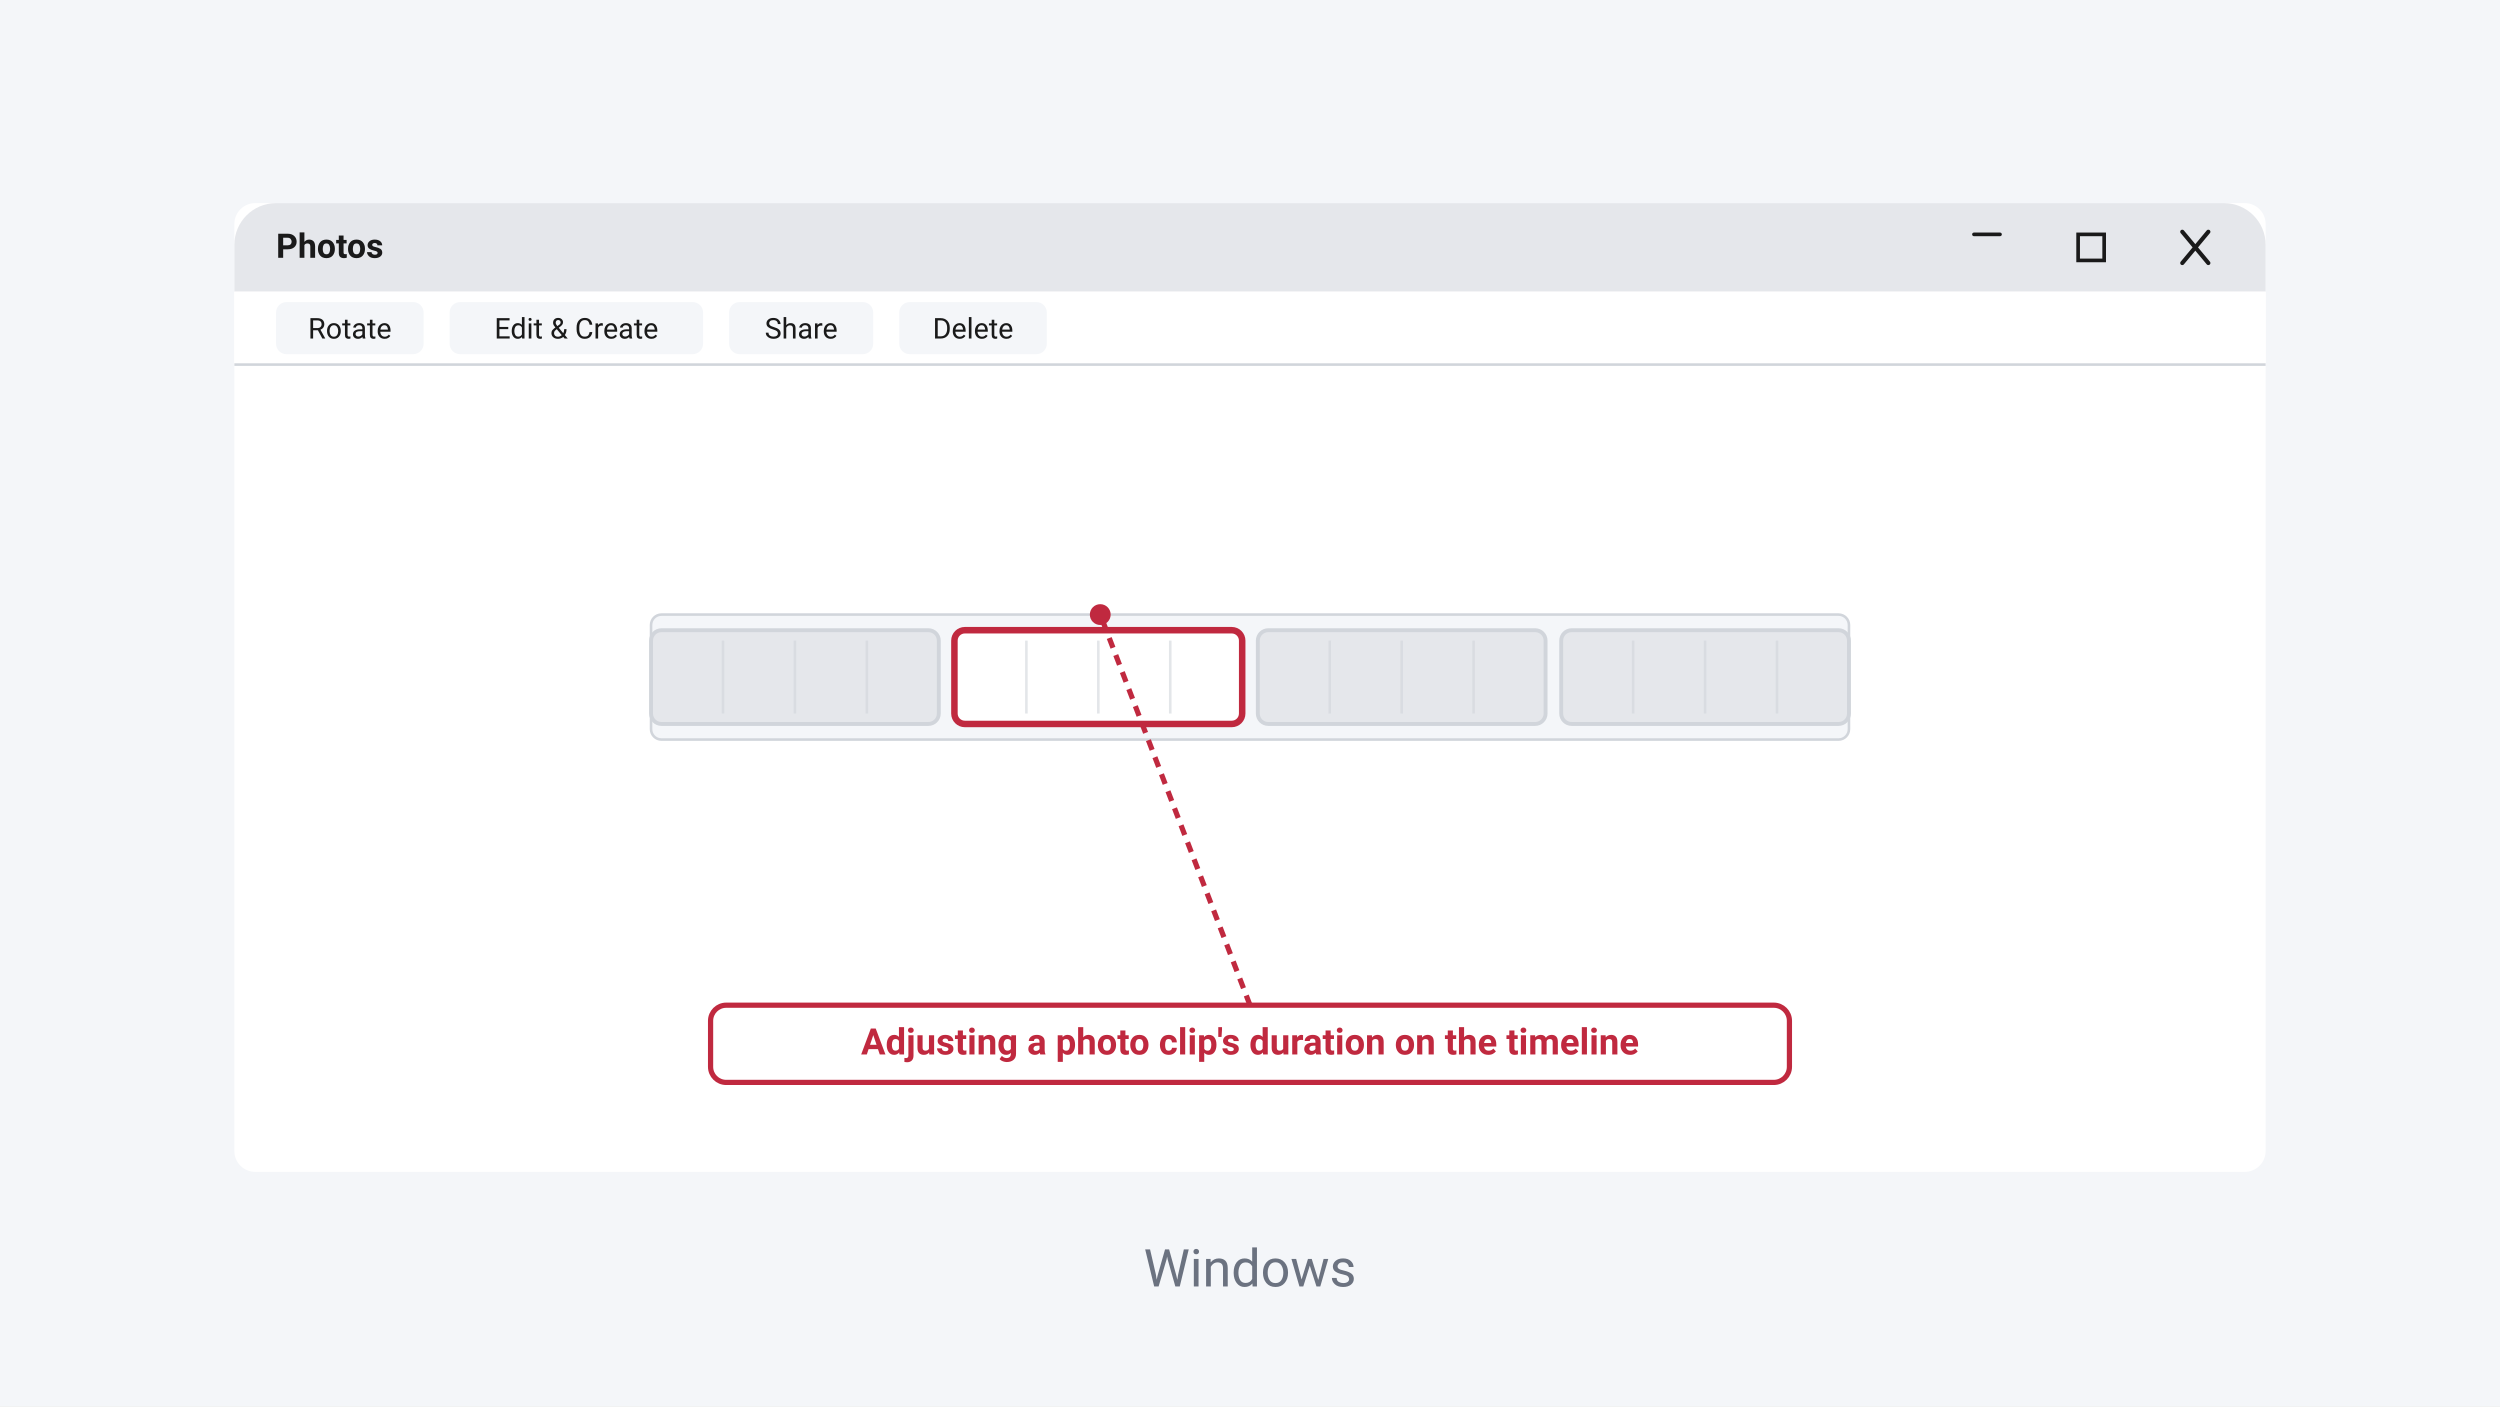
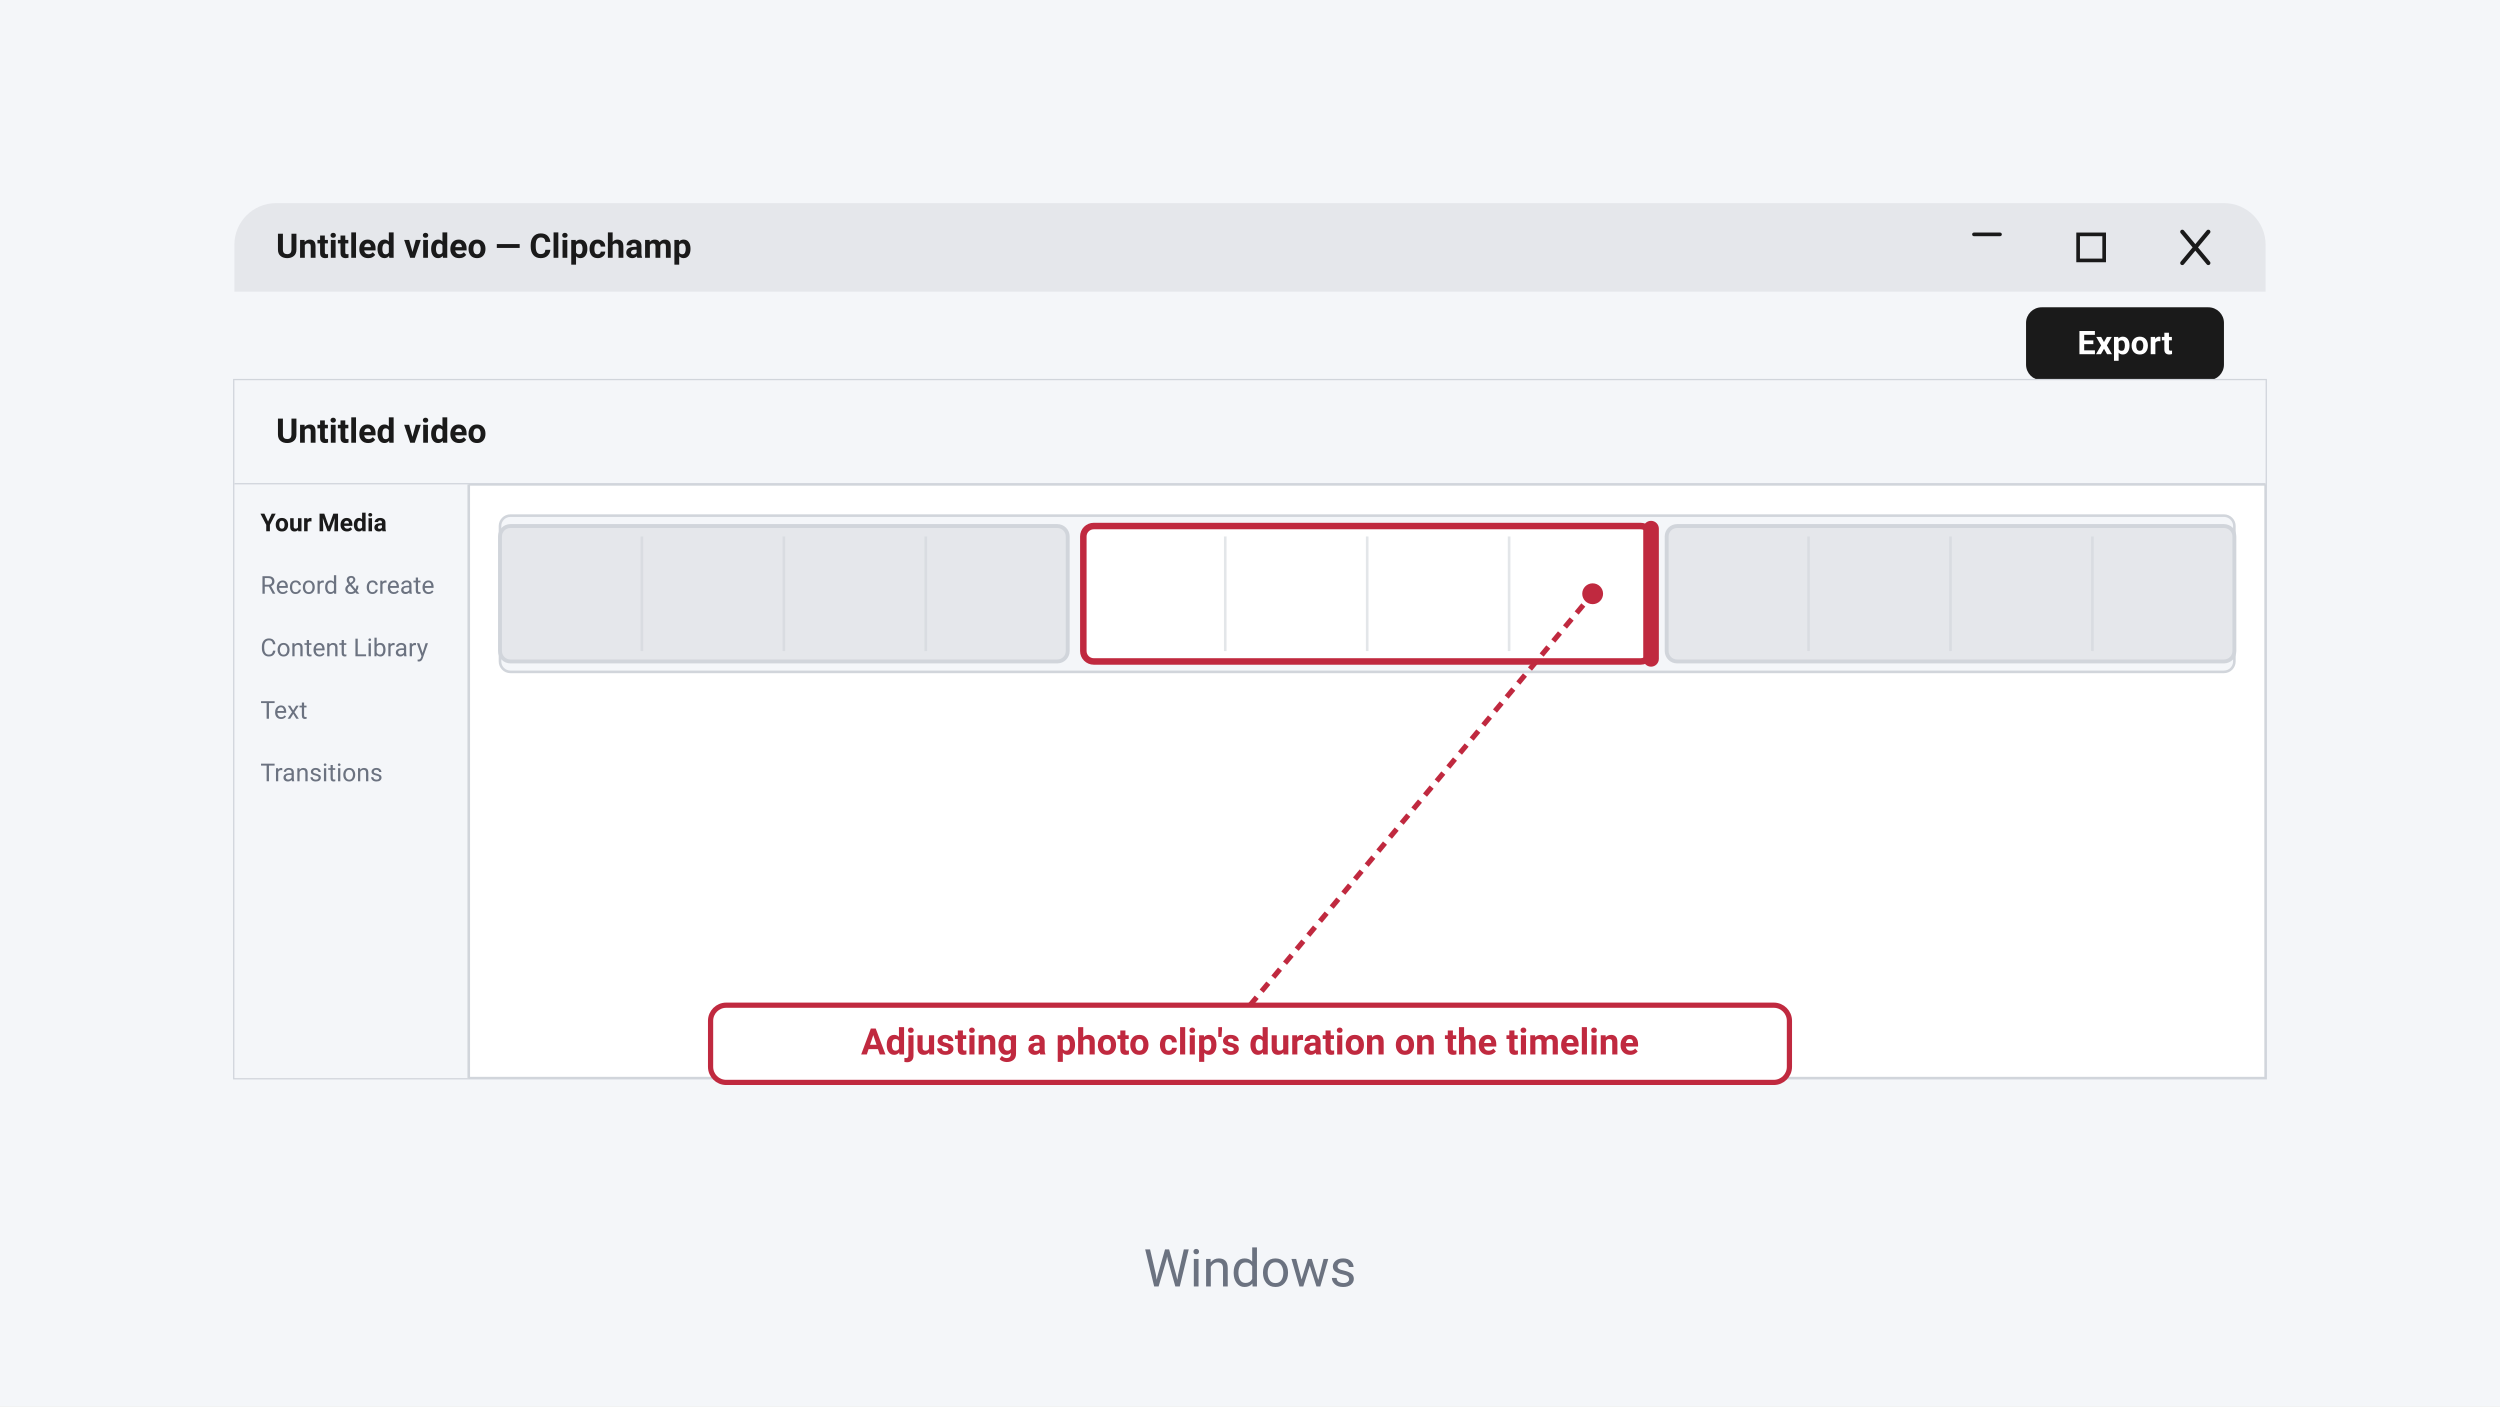
<svg xmlns="http://www.w3.org/2000/svg" width="960" height="540" viewBox="0 0 960 540">
  <rect width="960" height="540" fill="#F4F6F9" />
-   <rect x="90" y="78" width="780" height="372" rx="8" fill="#FFFFFF" />
  <path d="M 90 94 A 16 16 0 0 1 106 78 L 854 78 A 16 16 0 0 1 870 94 L 870 112 L 90 112 Z" fill="#E5E7EB" />
  <path d="M 758 90 L 768 90" stroke="#1A1A1A" stroke-width="1.4" stroke-linecap="round" />
  <rect x="798" y="90" width="10" height="10" fill="none" stroke="#1A1A1A" stroke-width="1.4" />
  <path d="M 838 89 L 848 101 M 848 89 L 838 101" stroke="#1A1A1A" stroke-width="1.6" stroke-linecap="round" />
-   <text x="106" y="99" font-family="system-ui, -apple-system, 'Segoe UI', Roboto, sans-serif" font-size="13" font-weight="600" fill="#1A1A1A" text-anchor="start">Photos</text>
-   <rect x="90" y="112" width="780" height="28" fill="#FFFFFF" />
-   <path d="M 90 140 L 870 140" stroke="#D1D5DB" stroke-width="1" />
-   <rect x="106" y="116" width="56.663" height="20" rx="4" fill="#F4F6F9" />
-   <text x="134.332" y="130" font-family="system-ui, -apple-system, 'Segoe UI', Roboto, sans-serif" font-size="11" font-weight="400" fill="#1A1A1A" text-anchor="middle">Rotate</text>
-   <rect x="172.663" y="116" width="97.319" height="20" rx="4" fill="#F4F6F9" />
-   <text x="221.323" y="130" font-family="system-ui, -apple-system, 'Segoe UI', Roboto, sans-serif" font-size="11" font-weight="400" fill="#1A1A1A" text-anchor="middle">Edit &amp; Create</text>
-   <rect x="279.982" y="116" width="55.332" height="20" rx="4" fill="#F4F6F9" />
-   <text x="307.648" y="130" font-family="system-ui, -apple-system, 'Segoe UI', Roboto, sans-serif" font-size="11" font-weight="400" fill="#1A1A1A" text-anchor="middle">Share</text>
-   <rect x="345.314" y="116" width="56.663" height="20" rx="4" fill="#F4F6F9" />
-   <text x="373.646" y="130" font-family="system-ui, -apple-system, 'Segoe UI', Roboto, sans-serif" font-size="11" font-weight="400" fill="#1A1A1A" text-anchor="middle">Delete</text>
-   <rect x="250" y="236" width="460" height="48" rx="4" fill="#F4F6F9" stroke="#D1D5DB" stroke-width="1" />
-   <rect x="250" y="242" width="110.5" height="36" rx="4" fill="#E5E7EB" stroke="#D1D5DB" stroke-width="1.5" />
-   <line x1="277.625" y1="246" x2="277.625" y2="274" stroke="#D1D5DB" stroke-width="1" opacity="0.6" />
-   <line x1="305.25" y1="246" x2="305.25" y2="274" stroke="#D1D5DB" stroke-width="1" opacity="0.6" />
-   <line x1="332.875" y1="246" x2="332.875" y2="274" stroke="#D1D5DB" stroke-width="1" opacity="0.6" />
-   <rect x="366.5" y="242" width="110.5" height="36" rx="4" fill="#FFFFFF" stroke="#C0293F" stroke-width="2.5" />
-   <line x1="394.125" y1="246" x2="394.125" y2="274" stroke="#D1D5DB" stroke-width="1" opacity="0.6" />
-   <line x1="421.75" y1="246" x2="421.75" y2="274" stroke="#D1D5DB" stroke-width="1" opacity="0.6" />
-   <line x1="449.375" y1="246" x2="449.375" y2="274" stroke="#D1D5DB" stroke-width="1" opacity="0.6" />
-   <rect x="483" y="242" width="110.5" height="36" rx="4" fill="#E5E7EB" stroke="#D1D5DB" stroke-width="1.5" />
-   <line x1="510.625" y1="246" x2="510.625" y2="274" stroke="#D1D5DB" stroke-width="1" opacity="0.6" />
-   <line x1="538.25" y1="246" x2="538.25" y2="274" stroke="#D1D5DB" stroke-width="1" opacity="0.6" />
-   <line x1="565.875" y1="246" x2="565.875" y2="274" stroke="#D1D5DB" stroke-width="1" opacity="0.6" />
-   <rect x="599.5" y="242" width="110.5" height="36" rx="4" fill="#E5E7EB" stroke="#D1D5DB" stroke-width="1.5" />
-   <line x1="627.125" y1="246" x2="627.125" y2="274" stroke="#D1D5DB" stroke-width="1" opacity="0.6" />
-   <line x1="654.75" y1="246" x2="654.75" y2="274" stroke="#D1D5DB" stroke-width="1" opacity="0.6" />
-   <line x1="682.375" y1="246" x2="682.375" y2="274" stroke="#D1D5DB" stroke-width="1" opacity="0.6" />
-   <line x1="480" y1="386" x2="422.5" y2="236" stroke="#C0293F" stroke-width="2" stroke-dasharray="4,3" />
-   <circle cx="422.5" cy="236" r="4" fill="#C0293F" />
+   <text x="106" y="99" font-family="system-ui, -apple-system, 'Segoe UI', Roboto, sans-serif" font-size="13" font-weight="600" fill="#1A1A1A" text-anchor="start">Untitled video — Clipchamp</text>
+   <rect x="778" y="118" width="76" height="28" rx="6" fill="#1A1A1A" stroke="none" stroke-width="0" />
+   <text x="816" y="136" font-family="system-ui, -apple-system, 'Segoe UI', Roboto, sans-serif" font-size="12.5" font-weight="700" fill="#FFFFFF" text-anchor="middle">Export</text>
+   <g transform="translate(0, 34)">
+     <rect x="90" y="112" width="780" height="268" fill="#FFFFFF" stroke="#D1D5DB" stroke-width="1" />
+     <rect x="90" y="112" width="780" height="40" fill="#F4F6F9" />
+     <line x1="90" y1="152" x2="870" y2="152" stroke="#D1D5DB" stroke-width="1" />
+     <text x="106" y="136" font-family="system-ui, -apple-system, 'Segoe UI', Roboto, sans-serif" font-size="13" font-weight="600" fill="#1A1A1A" text-anchor="start">Untitled video</text>
+     <rect x="90" y="152" width="90" height="228" fill="#F4F6F9" />
+     <line x1="180" y1="152" x2="180" y2="380" stroke="#D1D5DB" stroke-width="1" />
+     <text x="100" y="170" font-family="system-ui, -apple-system, 'Segoe UI', Roboto, sans-serif" font-size="9.5" font-weight="700" fill="#1A1A1A" text-anchor="start">Your Media</text>
+     <text x="100" y="194" font-family="system-ui, -apple-system, 'Segoe UI', Roboto, sans-serif" font-size="9.5" font-weight="400" fill="#6B7280" text-anchor="start">Record &amp; create</text>
+     <text x="100" y="218" font-family="system-ui, -apple-system, 'Segoe UI', Roboto, sans-serif" font-size="9.5" font-weight="400" fill="#6B7280" text-anchor="start">Content Library</text>
+     <text x="100" y="242" font-family="system-ui, -apple-system, 'Segoe UI', Roboto, sans-serif" font-size="9.5" font-weight="400" fill="#6B7280" text-anchor="start">Text</text>
+     <text x="100" y="266" font-family="system-ui, -apple-system, 'Segoe UI', Roboto, sans-serif" font-size="9.5" font-weight="400" fill="#6B7280" text-anchor="start">Transitions</text>
+   </g>
+   <rect x="192" y="198" width="666" height="60" rx="4" fill="#F4F6F9" stroke="#D1D5DB" stroke-width="1" />
+   <rect x="192" y="202" width="218" height="52" rx="4" fill="#E5E7EB" stroke="#D1D5DB" stroke-width="1.5" />
+   <line x1="246.5" y1="206" x2="246.5" y2="250" stroke="#D1D5DB" stroke-width="1" opacity="0.6" />
+   <line x1="301" y1="206" x2="301" y2="250" stroke="#D1D5DB" stroke-width="1" opacity="0.6" />
+   <line x1="355.5" y1="206" x2="355.5" y2="250" stroke="#D1D5DB" stroke-width="1" opacity="0.6" />
+   <rect x="416" y="202" width="218" height="52" rx="4" fill="#FFFFFF" stroke="#C0293F" stroke-width="2.5" />
+   <line x1="470.5" y1="206" x2="470.5" y2="250" stroke="#D1D5DB" stroke-width="1" opacity="0.6" />
+   <line x1="525" y1="206" x2="525" y2="250" stroke="#D1D5DB" stroke-width="1" opacity="0.6" />
+   <line x1="579.5" y1="206" x2="579.5" y2="250" stroke="#D1D5DB" stroke-width="1" opacity="0.6" />
+   <rect x="631" y="200" width="6" height="56" rx="3" fill="#C0293F" />
+   <rect x="640" y="202" width="218" height="52" rx="4" fill="#E5E7EB" stroke="#D1D5DB" stroke-width="1.5" />
+   <line x1="694.5" y1="206" x2="694.5" y2="250" stroke="#D1D5DB" stroke-width="1" opacity="0.6" />
+   <line x1="749" y1="206" x2="749" y2="250" stroke="#D1D5DB" stroke-width="1" opacity="0.6" />
+   <line x1="803.5" y1="206" x2="803.5" y2="250" stroke="#D1D5DB" stroke-width="1" opacity="0.6" />
+   <line x1="480" y1="386" x2="611.58" y2="228" stroke="#C0293F" stroke-width="2" stroke-dasharray="4,3" />
+   <circle cx="611.58" cy="228" r="4" fill="#C0293F" />
  <rect x="272.861" y="386" width="414.278" height="29.65" rx="6" fill="#FFFFFF" stroke="#C0293F" stroke-width="2" />
  <text x="480" y="404.92" font-family="system-ui, -apple-system, 'Segoe UI', Roboto, sans-serif" font-size="14" font-weight="700" fill="#C0293F" text-anchor="middle">Adjusting a photo clip's duration on the timeline</text>
  <text x="480" y="494" font-family="system-ui, -apple-system, 'Segoe UI', Roboto, sans-serif" font-size="20" font-weight="400" fill="#6B7280" text-anchor="middle">Windows</text>
</svg>
